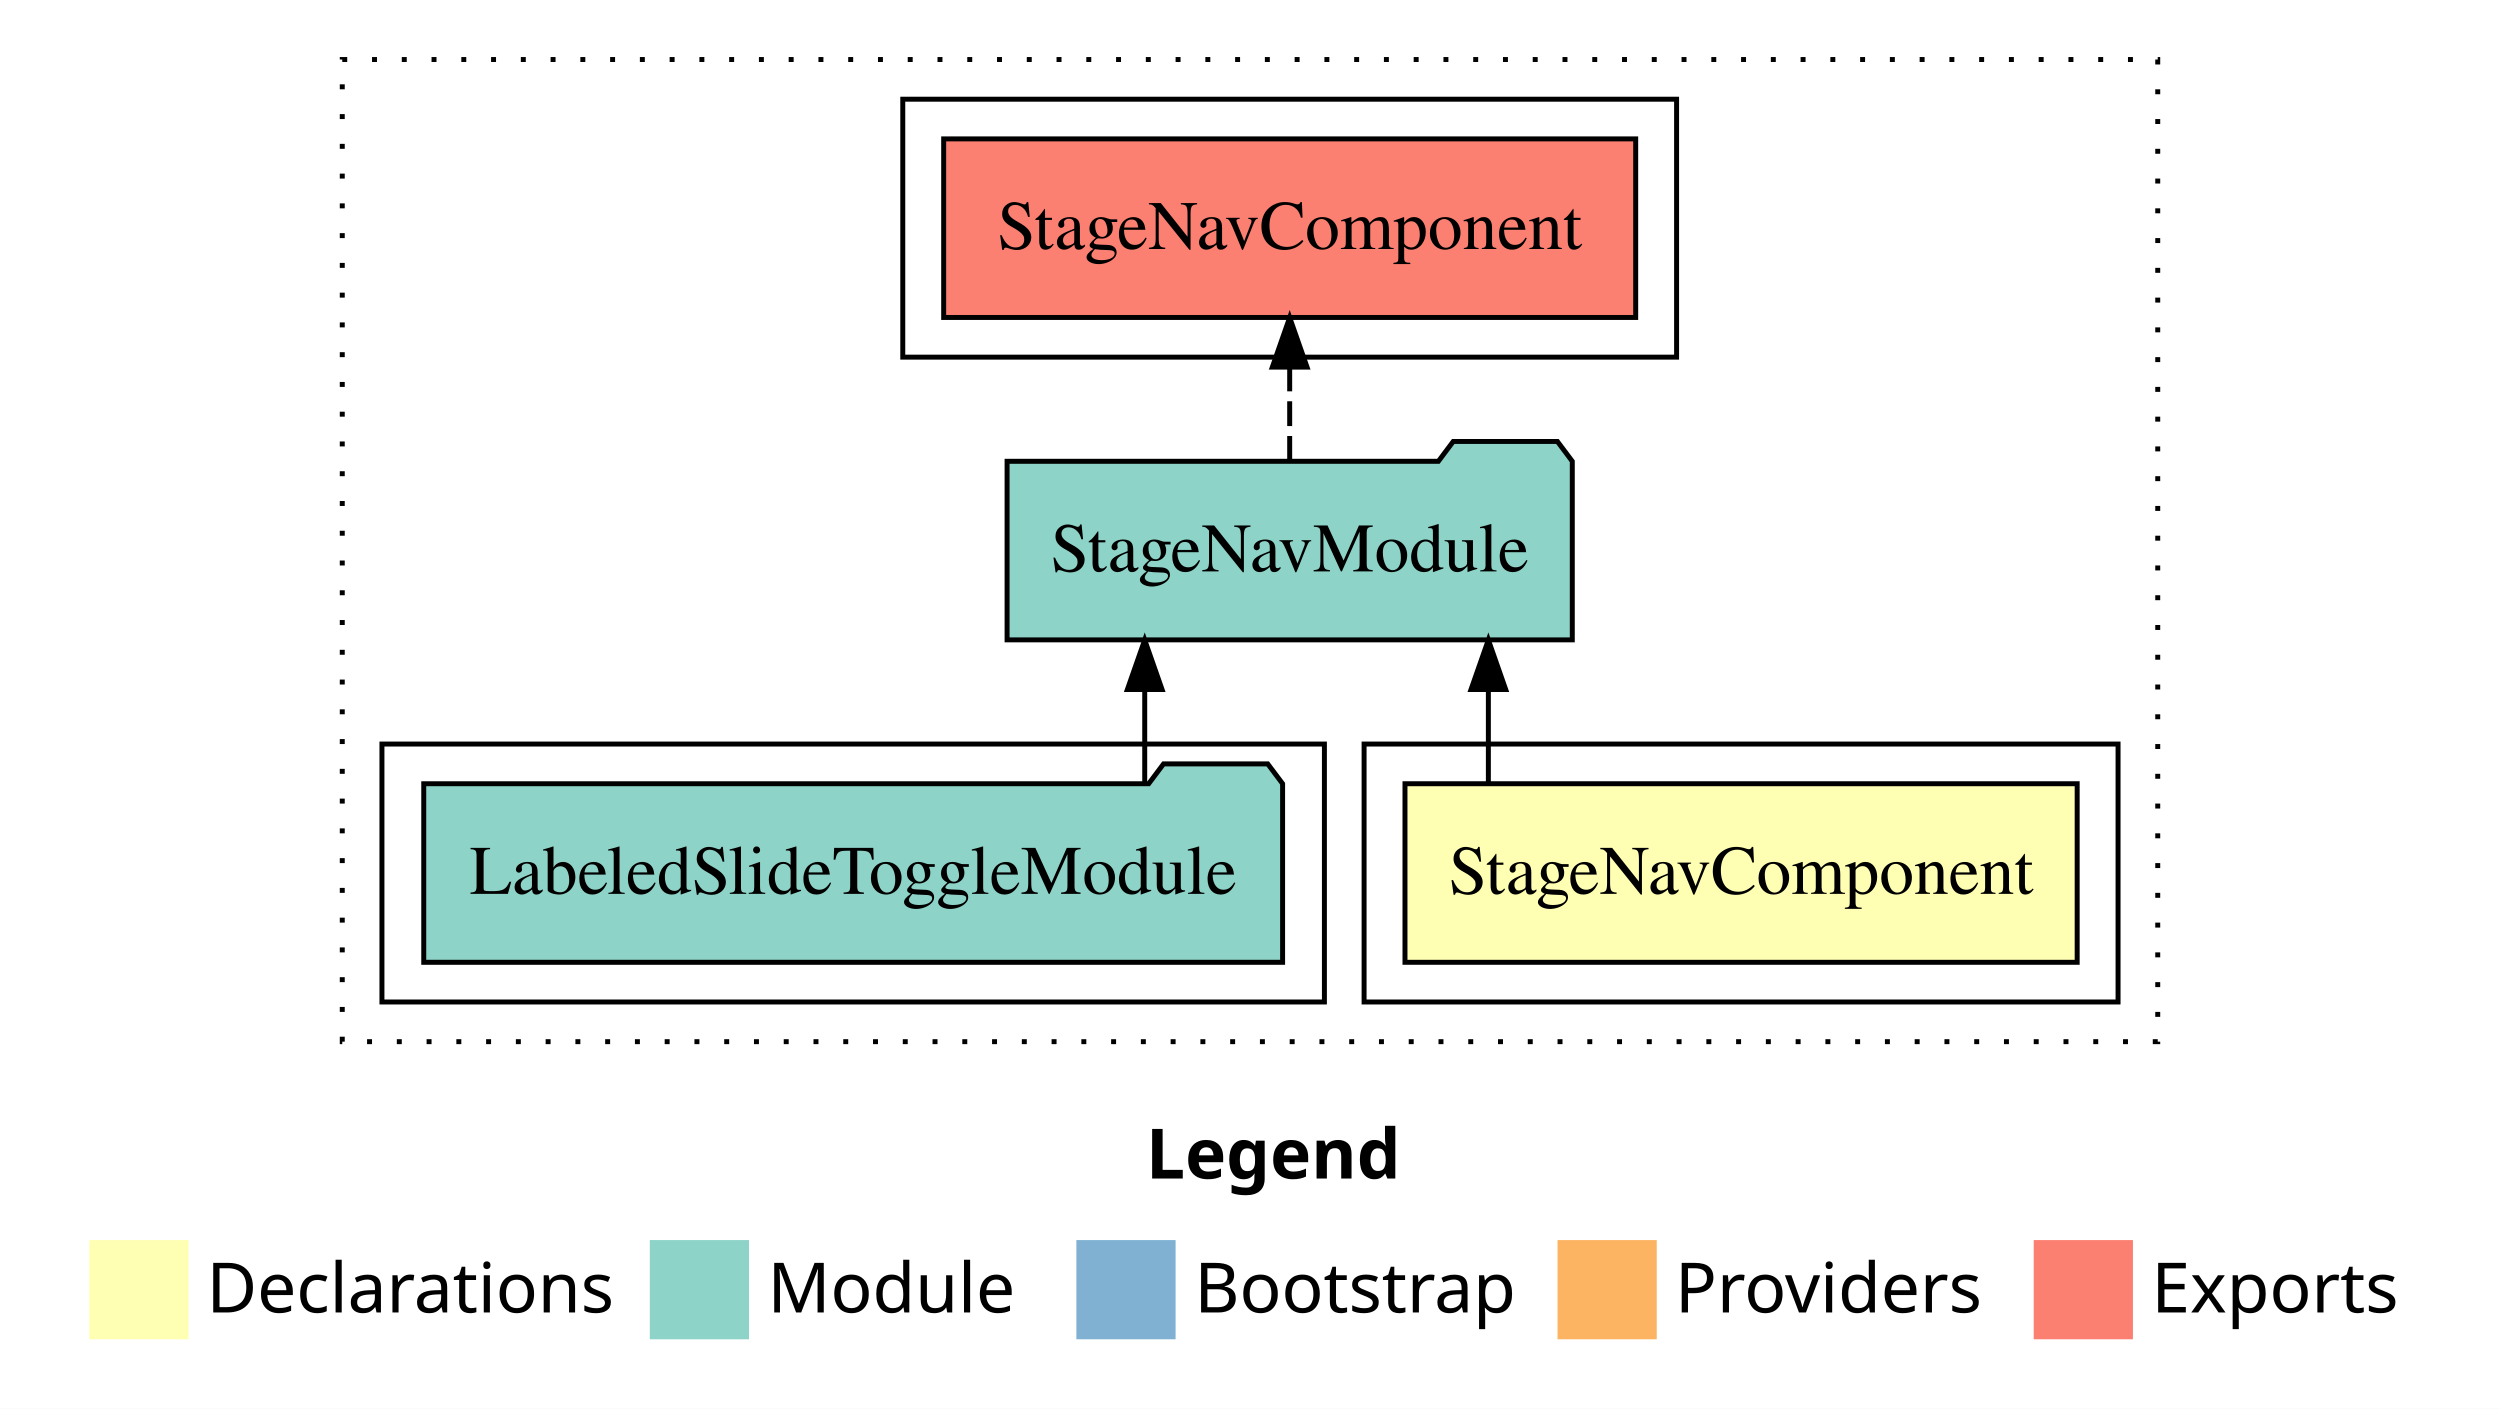
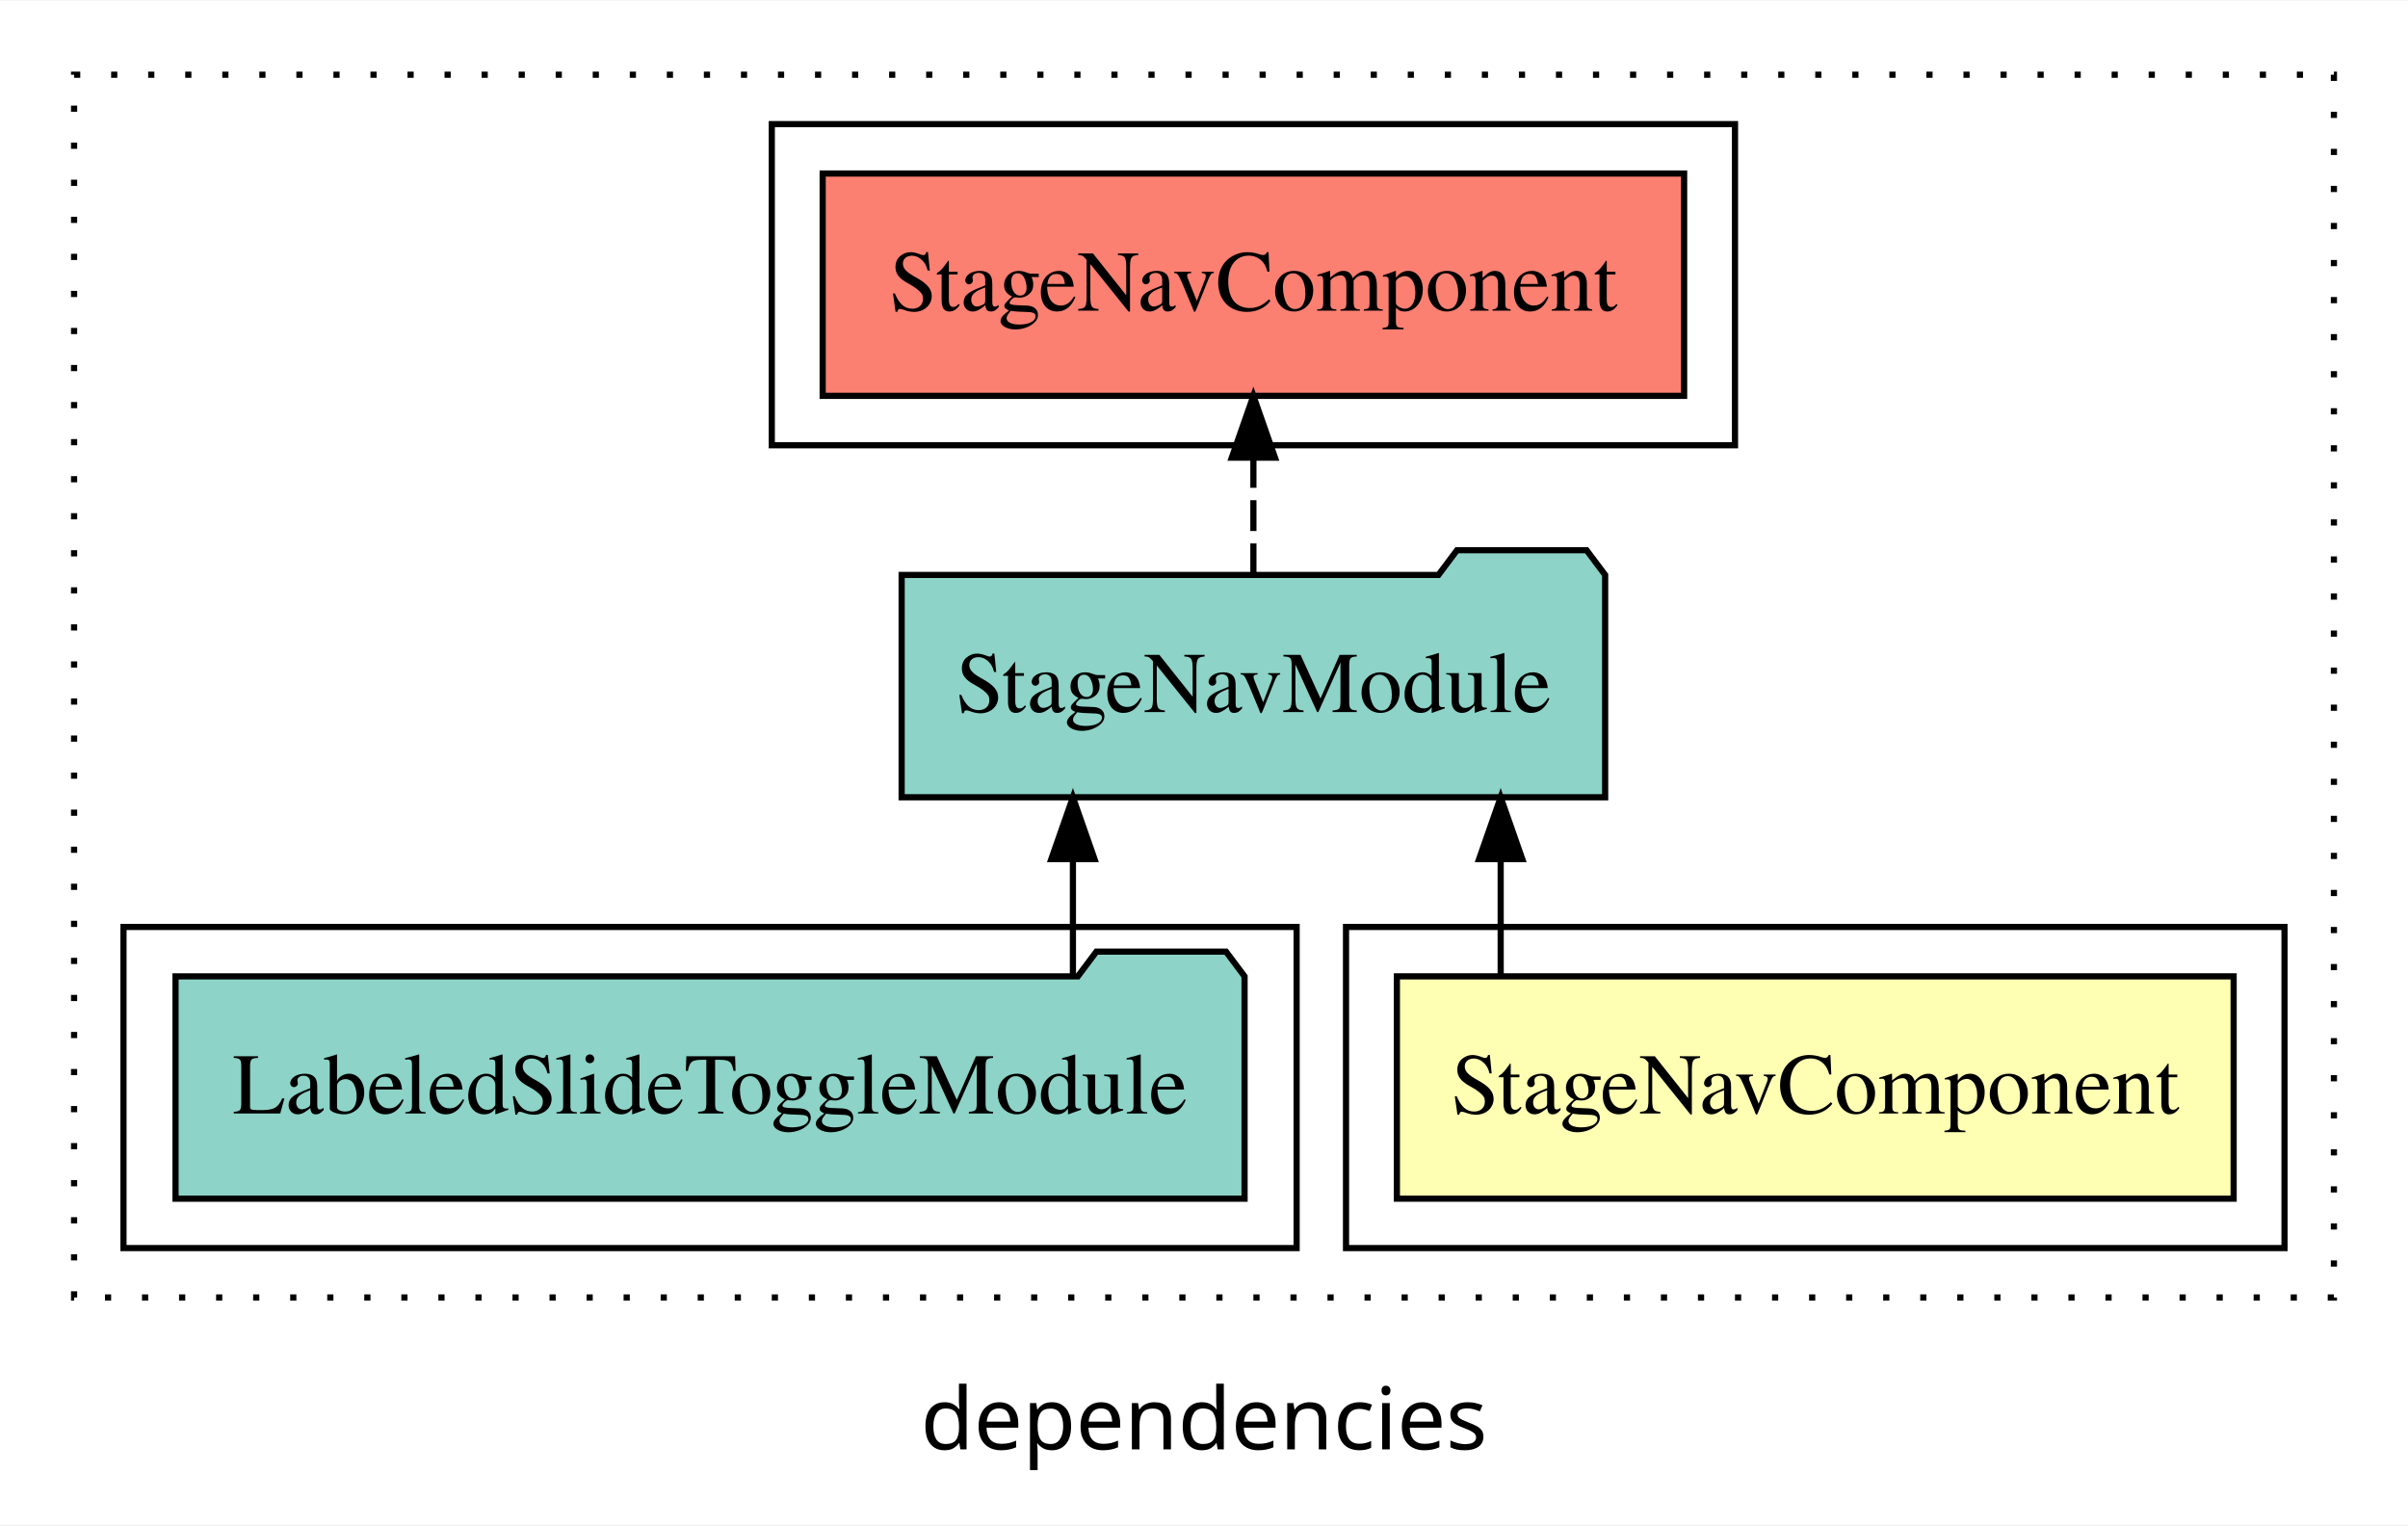
- <svg xmlns="http://www.w3.org/2000/svg" width="504pt" height="284pt" viewBox="0.00 0.00 504.00 284.00">
-   <g id="graph0" class="graph" transform="scale(1 1) rotate(0) translate(4 280)">
-     <polygon fill="#ffffff" stroke="transparent" points="-4,4 -4,-280 500,-280 500,4 -4,4" />
-     <text text-anchor="start" x="227.009" y="-42.4" font-family="sans-serif" font-weight="bold" font-size="14.00" fill="#000000">Legend</text>
-     <polygon fill="#ffffb3" stroke="transparent" points="14,-10 14,-30 34,-30 34,-10 14,-10" />
-     <text text-anchor="start" x="37.629" y="-15.4" font-family="sans-serif" font-size="14.00" fill="#000000">  Declarations</text>
-     <polygon fill="#8dd3c7" stroke="transparent" points="127,-10 127,-30 147,-30 147,-10 127,-10" />
-     <text text-anchor="start" x="150.725" y="-15.4" font-family="sans-serif" font-size="14.00" fill="#000000">  Module</text>
-     <polygon fill="#80b1d3" stroke="transparent" points="213,-10 213,-30 233,-30 233,-10 213,-10" />
-     <text text-anchor="start" x="236.781" y="-15.4" font-family="sans-serif" font-size="14.00" fill="#000000">  Bootstrap</text>
-     <polygon fill="#fdb462" stroke="transparent" points="310,-10 310,-30 330,-30 330,-10 310,-10" />
-     <text text-anchor="start" x="333.673" y="-15.4" font-family="sans-serif" font-size="14.00" fill="#000000">  Providers</text>
-     <polygon fill="#fb8072" stroke="transparent" points="406,-10 406,-30 426,-30 426,-10 406,-10" />
-     <text text-anchor="start" x="429.726" y="-15.4" font-family="sans-serif" font-size="14.00" fill="#000000">  Exports</text>
+ <svg xmlns="http://www.w3.org/2000/svg" width="390pt" height="247pt" viewBox="0.00 0.00 390.00 246.80">
+   <g id="graph0" class="graph" transform="scale(1 1) rotate(0) translate(4 242.8)">
+     <polygon fill="white" stroke="transparent" points="-4,4 -4,-242.8 386,-242.8 386,4 -4,4" />
+     <text text-anchor="middle" x="191" y="-8.2" font-family="sans-serif" font-size="14.00">dependencies</text>
    <g id="clust1" class="cluster">
-       <polygon fill="none" stroke="#000000" stroke-dasharray="1,5" points="65,-70 65,-268 431,-268 431,-70 65,-70" />
+       <polygon fill="none" stroke="black" stroke-dasharray="1,5" points="8,-32.8 8,-230.8 374,-230.8 374,-32.8 8,-32.8" />
+     </g>
+     <g id="clust5" class="cluster">
+       <polygon fill="none" stroke="black" points="121,-170.8 121,-222.8 277,-222.8 277,-170.8 121,-170.8" />
    </g>
    <g id="clust2" class="cluster">
-       <polygon fill="none" stroke="#000000" points="271,-78 271,-130 423,-130 423,-78 271,-78" />
+       <polygon fill="none" stroke="black" points="214,-40.8 214,-92.8 366,-92.8 366,-40.8 214,-40.8" />
    </g>
    <g id="clust4" class="cluster">
-       <polygon fill="none" stroke="#000000" points="73,-78 73,-130 263,-130 263,-78 73,-78" />
-     </g>
-     <g id="clust5" class="cluster">
-       <polygon fill="none" stroke="#000000" points="178,-208 178,-260 334,-260 334,-208 178,-208" />
+       <polygon fill="none" stroke="black" points="16,-40.8 16,-92.8 206,-92.8 206,-40.8 16,-40.8" />
    </g>
    <g id="node1" class="node">
-       <polygon fill="#ffffb3" stroke="#000000" points="414.756,-122 279.244,-122 279.244,-86 414.756,-86 414.756,-122" />
-       <text text-anchor="middle" x="347" y="-99.8" font-family="Times,serif" font-size="14.00" fill="#000000">StageNavComponent</text>
+       <polygon fill="#ffffb3" stroke="black" points="357.76,-84.8 222.24,-84.8 222.24,-48.8 357.76,-48.8 357.76,-84.8" />
+       <text text-anchor="middle" x="290" y="-62.6" font-family="Times,serif" font-size="14.00">StageNavComponent</text>
    </g>
    <g id="node2" class="node">
-       <polygon fill="#8dd3c7" stroke="#000000" points="312.973,-187 309.973,-191 288.973,-191 285.973,-187 199.027,-187 199.027,-151 312.973,-151 312.973,-187" />
-       <text text-anchor="middle" x="256" y="-164.8" font-family="Times,serif" font-size="14.00" fill="#000000">StageNavModule</text>
+       <polygon fill="#8dd3c7" stroke="black" points="255.97,-149.8 252.97,-153.8 231.97,-153.8 228.97,-149.8 142.03,-149.8 142.03,-113.8 255.97,-113.8 255.97,-149.8" />
+       <text text-anchor="middle" x="199" y="-127.6" font-family="Times,serif" font-size="14.00">StageNavModule</text>
    </g>
    <g id="edge1" class="edge">
-       <path fill="none" stroke="#000000" d="M296.054,-122.106C296.054,-122.106 296.054,-140.991 296.054,-140.991" />
-       <polygon fill="#000000" stroke="#000000" points="292.554,-140.991 296.054,-150.991 299.554,-140.991 292.554,-140.991" />
+       <path fill="none" stroke="black" d="M239.05,-84.91C239.05,-84.91 239.05,-103.79 239.05,-103.79" />
+       <polygon fill="black" stroke="black" points="235.55,-103.79 239.05,-113.79 242.55,-103.79 235.55,-103.79" />
    </g>
    <g id="node4" class="node">
-       <polygon fill="#fb8072" stroke="#000000" points="325.756,-252 186.244,-252 186.244,-216 325.756,-216 325.756,-252" />
-       <text text-anchor="middle" x="256" y="-229.8" font-family="Times,serif" font-size="14.00" fill="#000000">StageNavComponent </text>
+       <polygon fill="#fb8072" stroke="black" points="268.76,-214.8 129.24,-214.8 129.24,-178.8 268.76,-178.8 268.76,-214.8" />
+       <text text-anchor="middle" x="199" y="-192.6" font-family="Times,serif" font-size="14.00">StageNavComponent </text>
    </g>
    <g id="edge3" class="edge">
-       <path fill="none" stroke="#000000" stroke-dasharray="5,2" d="M256,-187.106C256,-187.106 256,-205.991 256,-205.991" />
-       <polygon fill="#000000" stroke="#000000" points="252.5,-205.991 256,-215.991 259.5,-205.991 252.5,-205.991" />
+       <path fill="none" stroke="black" stroke-dasharray="5,2" d="M199,-149.91C199,-149.91 199,-168.79 199,-168.79" />
+       <polygon fill="black" stroke="black" points="195.5,-168.79 199,-178.79 202.5,-168.79 195.5,-168.79" />
    </g>
    <g id="node3" class="node">
-       <polygon fill="#8dd3c7" stroke="#000000" points="254.573,-122 251.573,-126 230.573,-126 227.573,-122 81.427,-122 81.427,-86 254.573,-86 254.573,-122" />
-       <text text-anchor="middle" x="168" y="-99.8" font-family="Times,serif" font-size="14.00" fill="#000000">LabeledSlideToggleModule</text>
+       <polygon fill="#8dd3c7" stroke="black" points="197.57,-84.8 194.57,-88.8 173.57,-88.8 170.57,-84.8 24.43,-84.8 24.43,-48.8 197.57,-48.8 197.57,-84.8" />
+       <text text-anchor="middle" x="111" y="-62.6" font-family="Times,serif" font-size="14.00">LabeledSlideToggleModule</text>
    </g>
    <g id="edge2" class="edge">
-       <path fill="none" stroke="#000000" d="M226.775,-122.106C226.775,-122.106 226.775,-140.991 226.775,-140.991" />
-       <polygon fill="#000000" stroke="#000000" points="223.275,-140.991 226.775,-150.991 230.275,-140.991 223.275,-140.991" />
+       <path fill="none" stroke="black" d="M169.77,-84.91C169.77,-84.91 169.77,-103.79 169.77,-103.79" />
+       <polygon fill="black" stroke="black" points="166.27,-103.79 169.77,-113.79 173.27,-103.79 166.27,-103.79" />
    </g>
  </g>
</svg>
